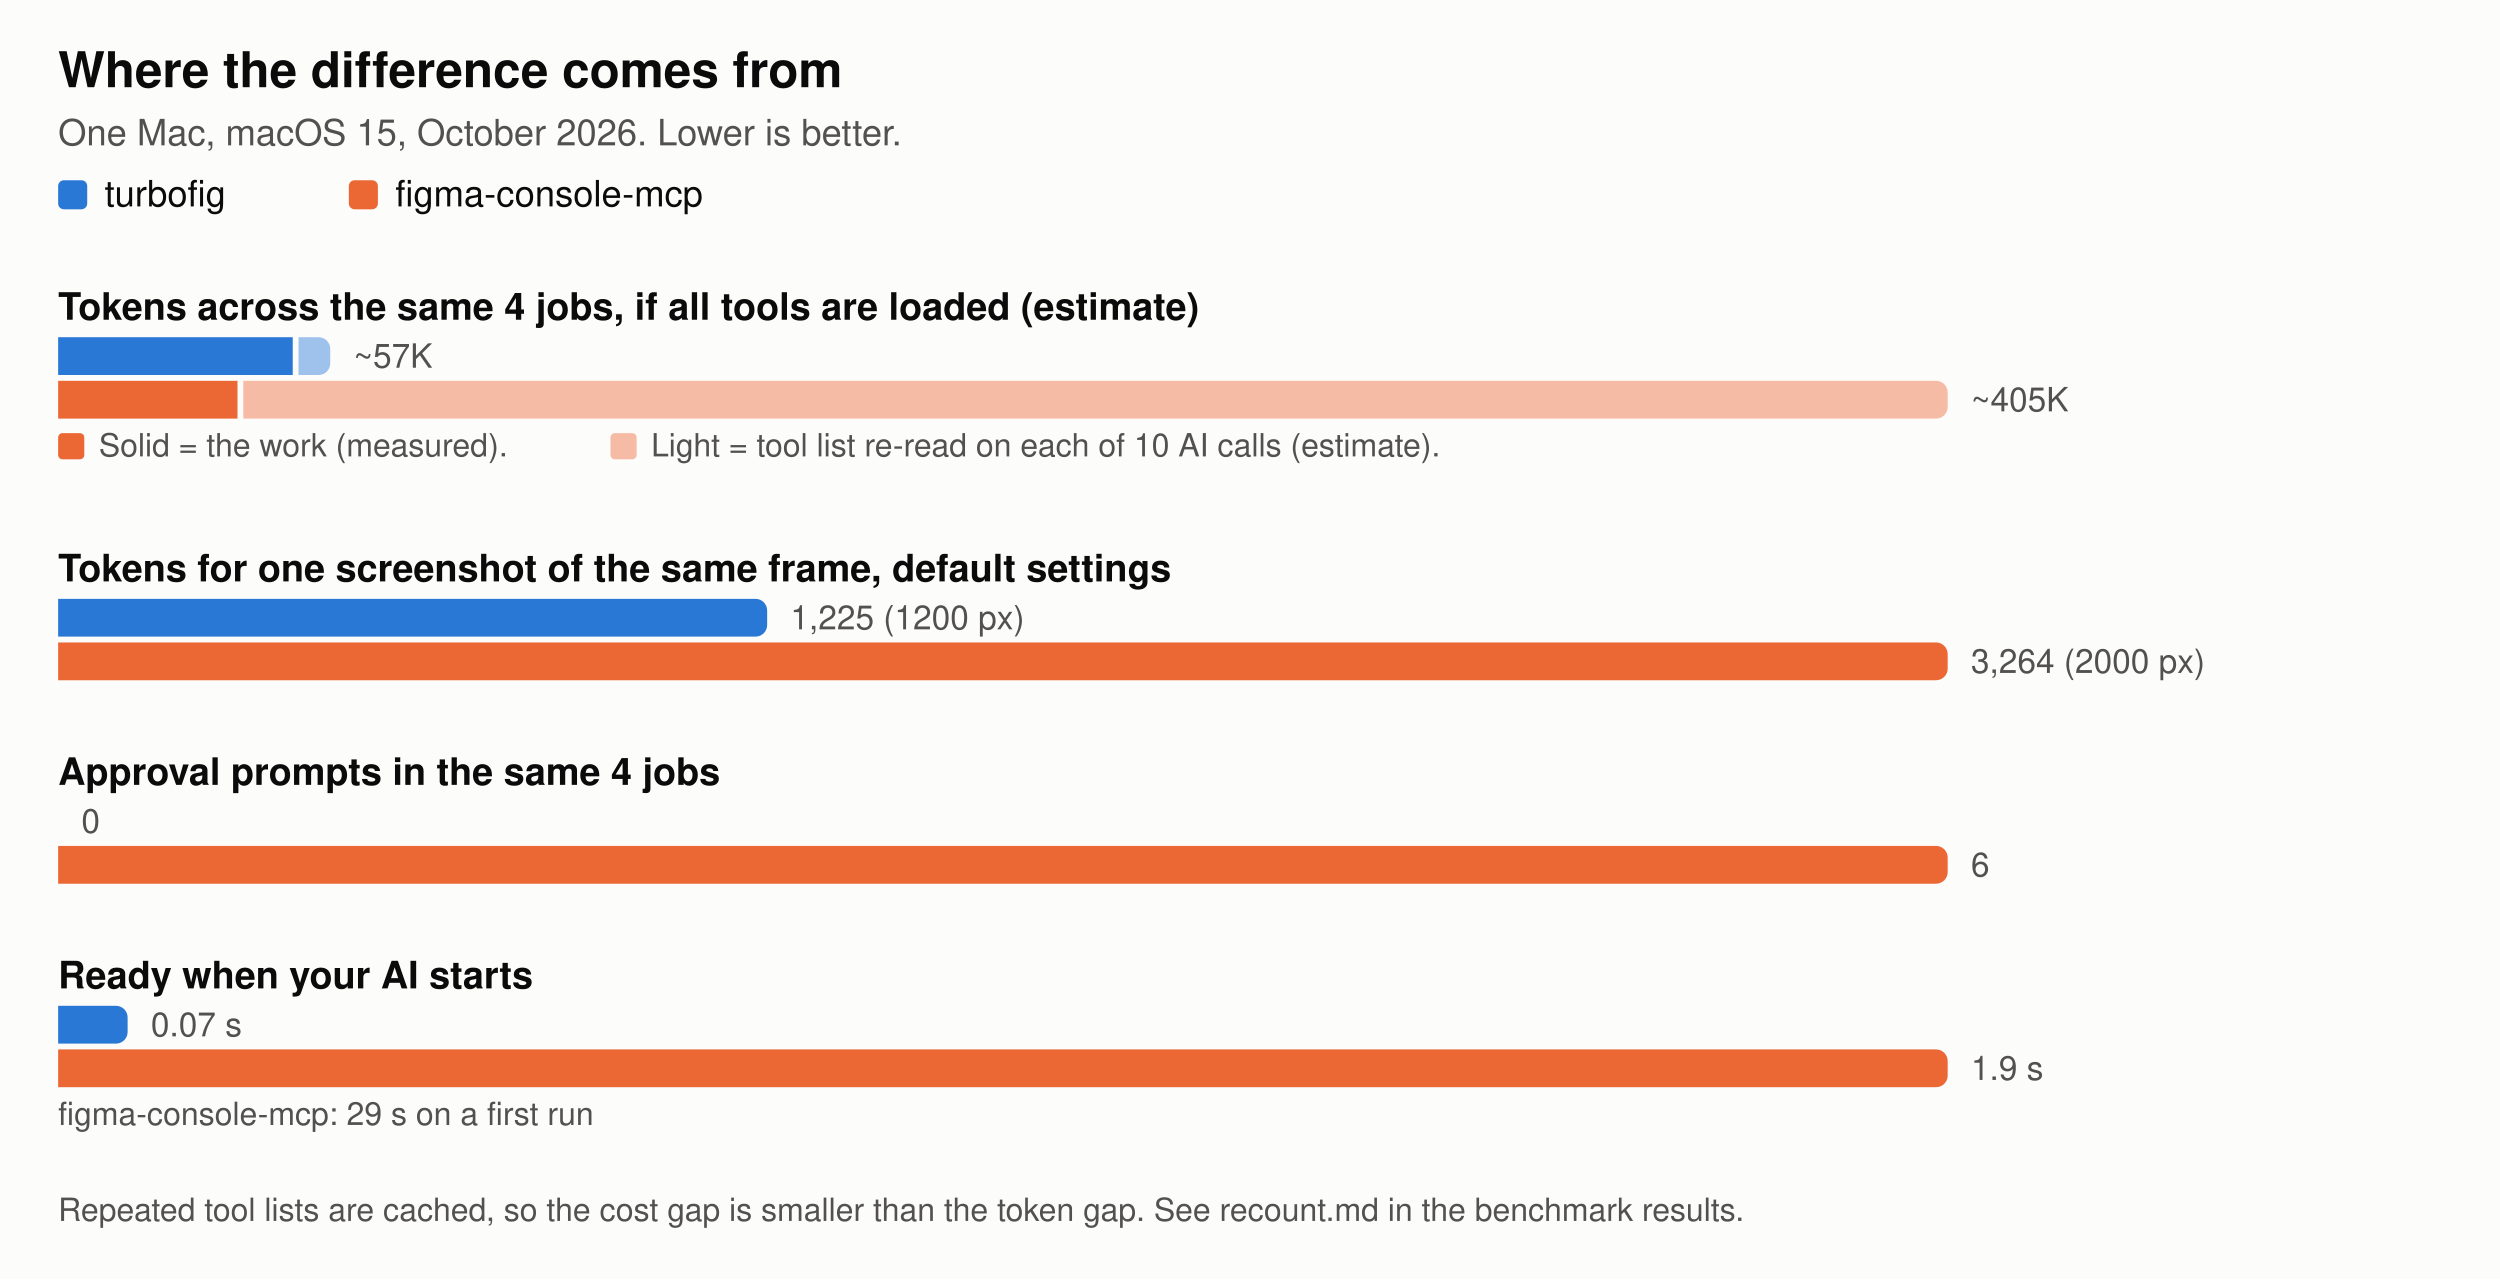
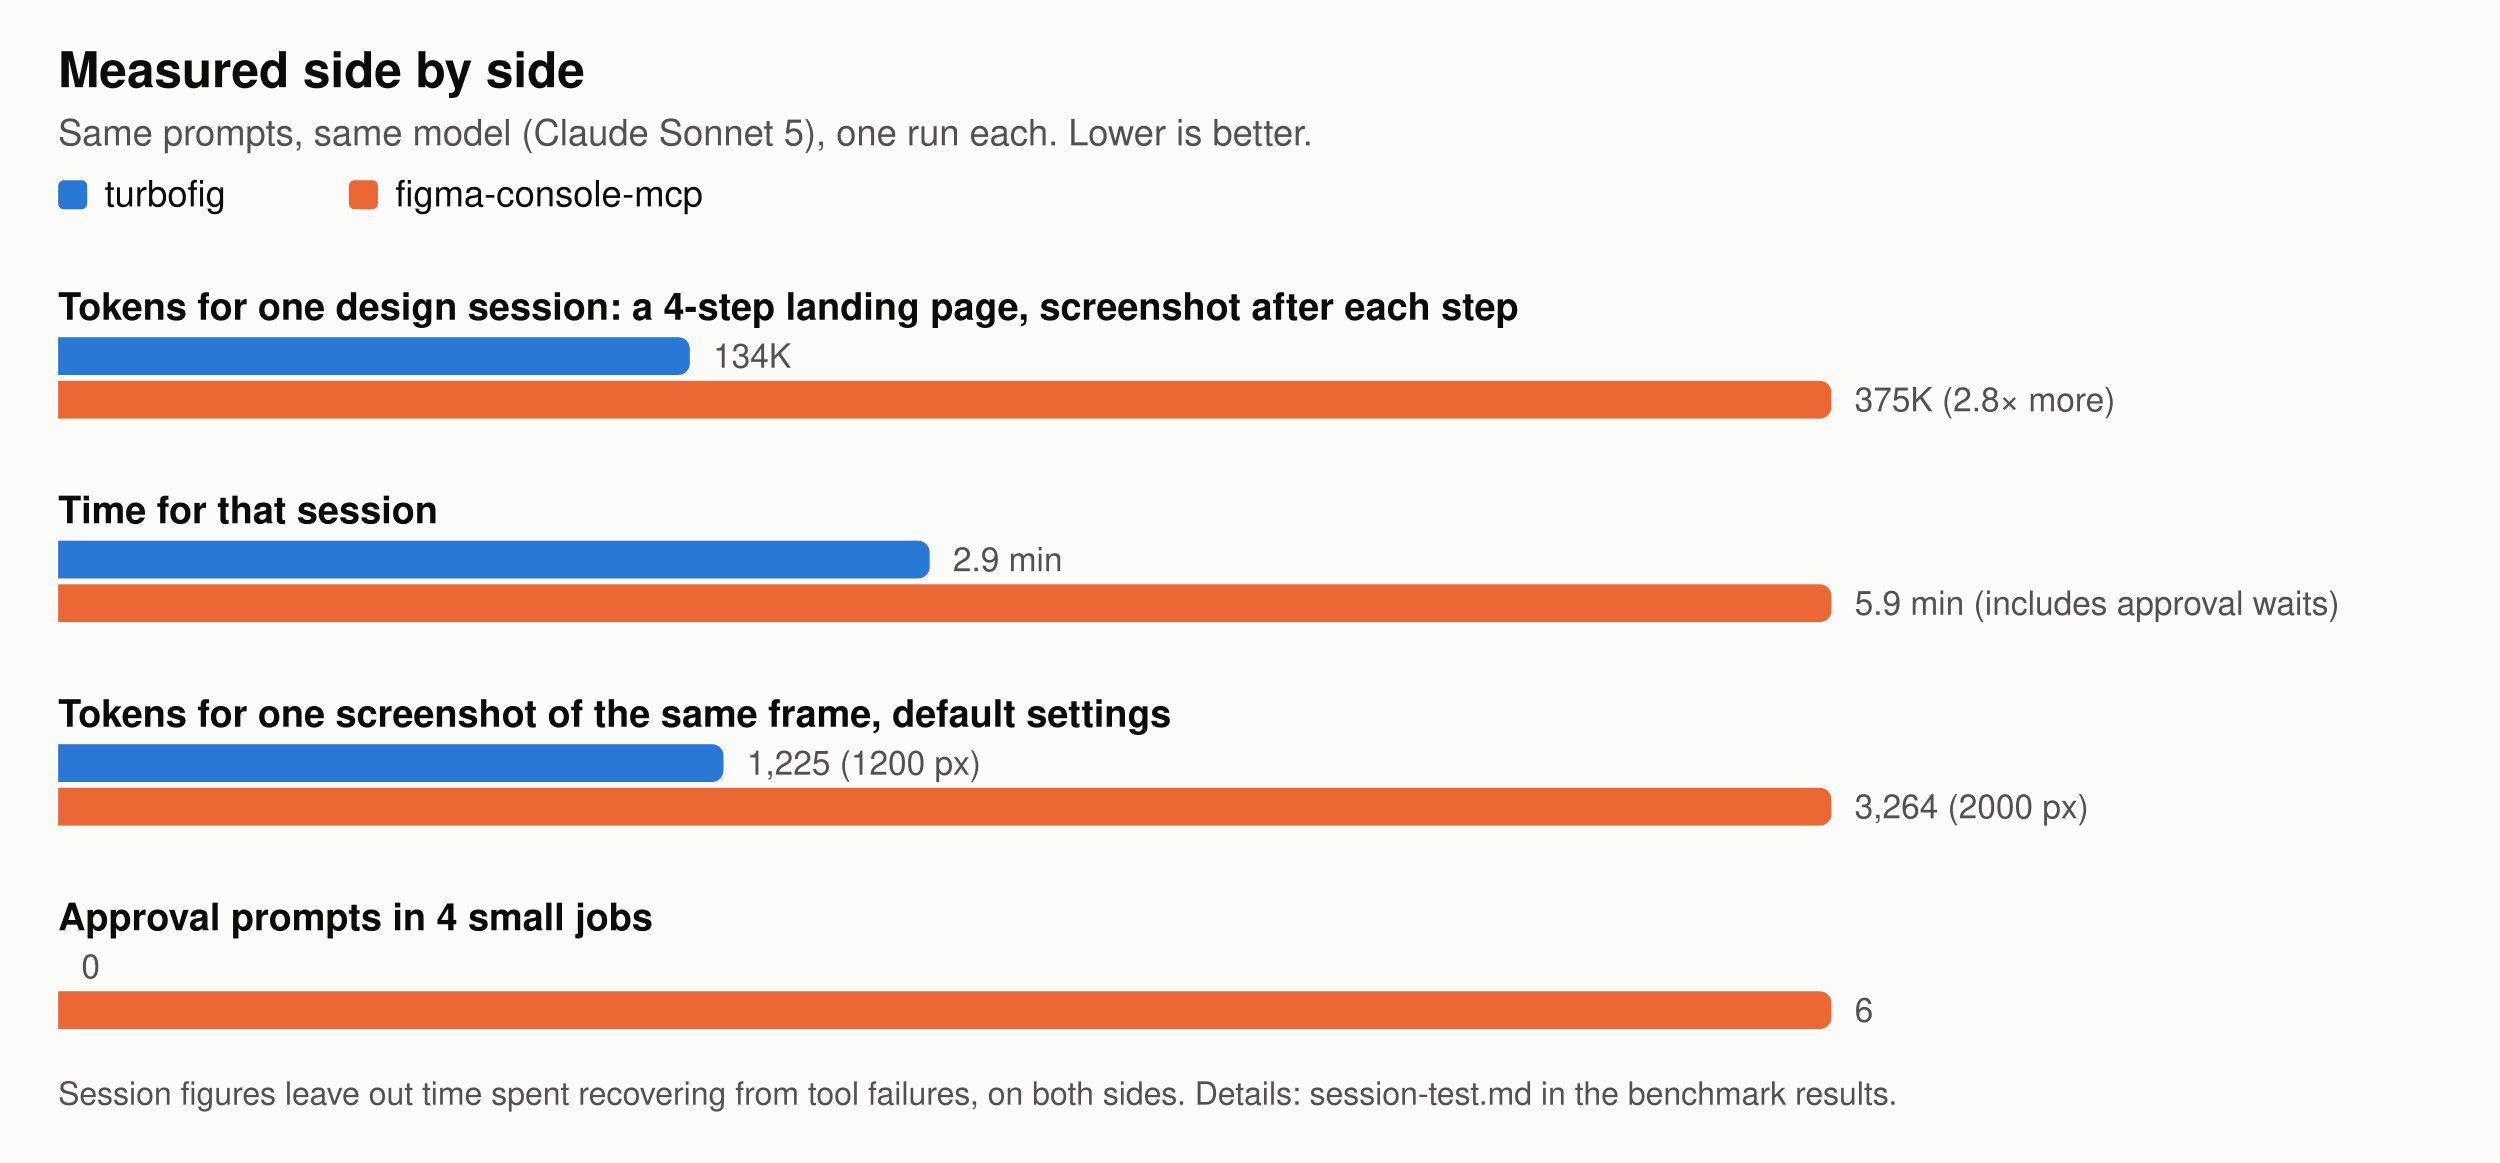
- <svg xmlns="http://www.w3.org/2000/svg" viewBox="0 0 860 440" width="860" height="440" font-family="-apple-system, BlinkMacSystemFont, 'Segoe UI', Helvetica, Arial, sans-serif">
-   <rect x="0" y="0" width="860" height="440" fill="#fcfcfb" />
-   <text x="20" y="30" font-size="17" font-weight="700" fill="#0b0b0b">Where the difference comes from</text>
-   <text x="20" y="50" font-size="12.5" fill="#52514e">One Mac, macOS 15, October 2026. Lower is better.</text>
+ <svg xmlns="http://www.w3.org/2000/svg" viewBox="0 0 860 400" width="860" height="400" font-family="-apple-system, BlinkMacSystemFont, 'Segoe UI', Helvetica, Arial, sans-serif">
+   <rect x="0" y="0" width="860" height="400" fill="#fcfcfb" />
+   <text x="20" y="30" font-size="17" font-weight="700" fill="#0b0b0b">Measured side by side</text>
+   <text x="20" y="50" font-size="12.5" fill="#52514e">Same prompts, same model (Claude Sonnet 5), one run each. Lower is better.</text>
  <rect x="20" y="62" width="10" height="10" rx="2" fill="#2a78d6" />
  <text x="36" y="71" font-size="12.5" fill="#0b0b0b">turbofig</text>
  <rect x="120" y="62" width="10" height="10" rx="2" fill="#eb6834" />
  <text x="136" y="71" font-size="12.5" fill="#0b0b0b">figma-console-mcp</text>
-   <text x="20" y="110.0" font-size="13" font-weight="600" fill="#0b0b0b">Tokens across the same 4 jobs, if all tools are loaded (estimate)</text>
-   <rect x="20.0" y="116.0" width="80.7" height="13" fill="#2a78d6" />
-   <path d="M 102.7 116.0 H 109.6 A 4 4 0 0 1 113.6 120.0 V 125.0 A 4 4 0 0 1 109.6 129.0 H 102.7 Z" fill="#9fc2ed" />
-   <text x="121.6" y="126.5" font-size="11.5" fill="#52514e">~57K</text>
-   <rect x="20.0" y="131.0" width="61.7" height="13" fill="#eb6834" />
-   <path d="M 83.7 131.0 H 666.0 A 4 4 0 0 1 670.0 135.0 V 140.0 A 4 4 0 0 1 666.0 144.0 H 83.7 Z" fill="#f6bba4" />
-   <text x="678.0" y="141.5" font-size="11.5" fill="#52514e">~405K</text>
-   <rect x="20" y="149" width="9" height="9" rx="1.5" fill="#eb6834" />
-   <text x="34" y="157.0" font-size="11" fill="#52514e">Solid = the work (measured).</text>
-   <rect x="210" y="149" width="9" height="9" rx="1.5" fill="#f6bba4" />
-   <text x="224" y="157.0" font-size="11" fill="#52514e">Light = tool list re-read on each of 10 AI calls (estimate).</text>
-   <text x="20" y="200.0" font-size="13" font-weight="600" fill="#0b0b0b">Tokens for one screenshot of the same frame, default settings</text>
-   <path d="M 20.0 206.0 H 259.9 A 4 4 0 0 1 263.9 210.0 V 215.0 A 4 4 0 0 1 259.9 219.0 H 20.0 Z" fill="#2a78d6" />
-   <path d="M 20.0 221.0 H 666.0 A 4 4 0 0 1 670.0 225.0 V 230.0 A 4 4 0 0 1 666.0 234.0 H 20.0 Z" fill="#eb6834" />
-   <text x="271.9" y="216.5" font-size="11.5" fill="#52514e">1,225 (1200 px)</text>
-   <text x="678.0" y="231.5" font-size="11.5" fill="#52514e">3,264 (2000 px)</text>
-   <text x="20" y="270.0" font-size="13" font-weight="600" fill="#0b0b0b">Approval prompts in the same 4 jobs</text>
-   <rect x="20.0" y="276.0" width="0.0" height="13" fill="#2a78d6" />
-   <path d="M 20.0 291.0 H 666.0 A 4 4 0 0 1 670.0 295.0 V 300.0 A 4 4 0 0 1 666.0 304.0 H 20.0 Z" fill="#eb6834" />
-   <text x="28.0" y="286.5" font-size="11.5" fill="#52514e">0</text>
-   <text x="678.0" y="301.5" font-size="11.5" fill="#52514e">6</text>
-   <text x="20" y="340.0" font-size="13" font-weight="600" fill="#0b0b0b">Ready when your AI starts</text>
-   <path d="M 20.0 346.0 H 39.9 A 4 4 0 0 1 43.9 350.0 V 355.0 A 4 4 0 0 1 39.9 359.0 H 20.0 Z" fill="#2a78d6" />
-   <path d="M 20.0 361.0 H 666.0 A 4 4 0 0 1 670.0 365.0 V 370.0 A 4 4 0 0 1 666.0 374.0 H 20.0 Z" fill="#eb6834" />
-   <text x="51.9" y="356.5" font-size="11.5" fill="#52514e">0.07 s</text>
-   <text x="678.0" y="371.5" font-size="11.5" fill="#52514e">1.9 s</text>
-   <text x="20" y="387.0" font-size="11" fill="#52514e">figma-console-mcp: 29 s on a first run</text>
-   <text x="20" y="420.0" font-size="11" fill="#52514e">Repeated tool lists are cached, so the cost gap is smaller than the token gap. See recount.md in the benchmark results.</text>
+   <text x="20" y="110.0" font-size="13" font-weight="600" fill="#0b0b0b">Tokens for one design session: a 4-step landing page, screenshot after each step</text>
+   <path d="M 20.0 116.0 H 233.3 A 4 4 0 0 1 237.3 120.0 V 125.0 A 4 4 0 0 1 233.3 129.0 H 20.0 Z" fill="#2a78d6" />
+   <path d="M 20.0 131.0 H 626.0 A 4 4 0 0 1 630.0 135.0 V 140.0 A 4 4 0 0 1 626.0 144.0 H 20.0 Z" fill="#eb6834" />
+   <text x="245.3" y="126.5" font-size="11.5" fill="#52514e">134K</text>
+   <text x="638.0" y="141.5" font-size="11.5" fill="#52514e">375K (2.8× more)</text>
+   <text x="20" y="180.0" font-size="13" font-weight="600" fill="#0b0b0b">Time for that session</text>
+   <path d="M 20.0 186.0 H 315.8 A 4 4 0 0 1 319.8 190.0 V 195.0 A 4 4 0 0 1 315.8 199.0 H 20.0 Z" fill="#2a78d6" />
+   <path d="M 20.0 201.0 H 626.0 A 4 4 0 0 1 630.0 205.0 V 210.0 A 4 4 0 0 1 626.0 214.0 H 20.0 Z" fill="#eb6834" />
+   <text x="327.8" y="196.5" font-size="11.5" fill="#52514e">2.9 min</text>
+   <text x="638.0" y="211.5" font-size="11.5" fill="#52514e">5.9 min (includes approval waits)</text>
+   <text x="20" y="250.0" font-size="13" font-weight="600" fill="#0b0b0b">Tokens for one screenshot of the same frame, default settings</text>
+   <path d="M 20.0 256.0 H 244.9 A 4 4 0 0 1 248.9 260.0 V 265.0 A 4 4 0 0 1 244.9 269.0 H 20.0 Z" fill="#2a78d6" />
+   <path d="M 20.0 271.0 H 626.0 A 4 4 0 0 1 630.0 275.0 V 280.0 A 4 4 0 0 1 626.0 284.0 H 20.0 Z" fill="#eb6834" />
+   <text x="256.9" y="266.5" font-size="11.5" fill="#52514e">1,225 (1200 px)</text>
+   <text x="638.0" y="281.5" font-size="11.5" fill="#52514e">3,264 (2000 px)</text>
+   <text x="20" y="320.0" font-size="13" font-weight="600" fill="#0b0b0b">Approval prompts in 4 small jobs</text>
+   <rect x="20.0" y="326.0" width="0.0" height="13" fill="#2a78d6" />
+   <path d="M 20.0 341.0 H 626.0 A 4 4 0 0 1 630.0 345.0 V 350.0 A 4 4 0 0 1 626.0 354.0 H 20.0 Z" fill="#eb6834" />
+   <text x="28.0" y="336.5" font-size="11.5" fill="#52514e">0</text>
+   <text x="638.0" y="351.5" font-size="11.5" fill="#52514e">6</text>
+   <text x="20" y="380.0" font-size="11" fill="#52514e">Session figures leave out time spent recovering from tool failures, on both sides. Details: session-test.md in the benchmark results.</text>
</svg>
